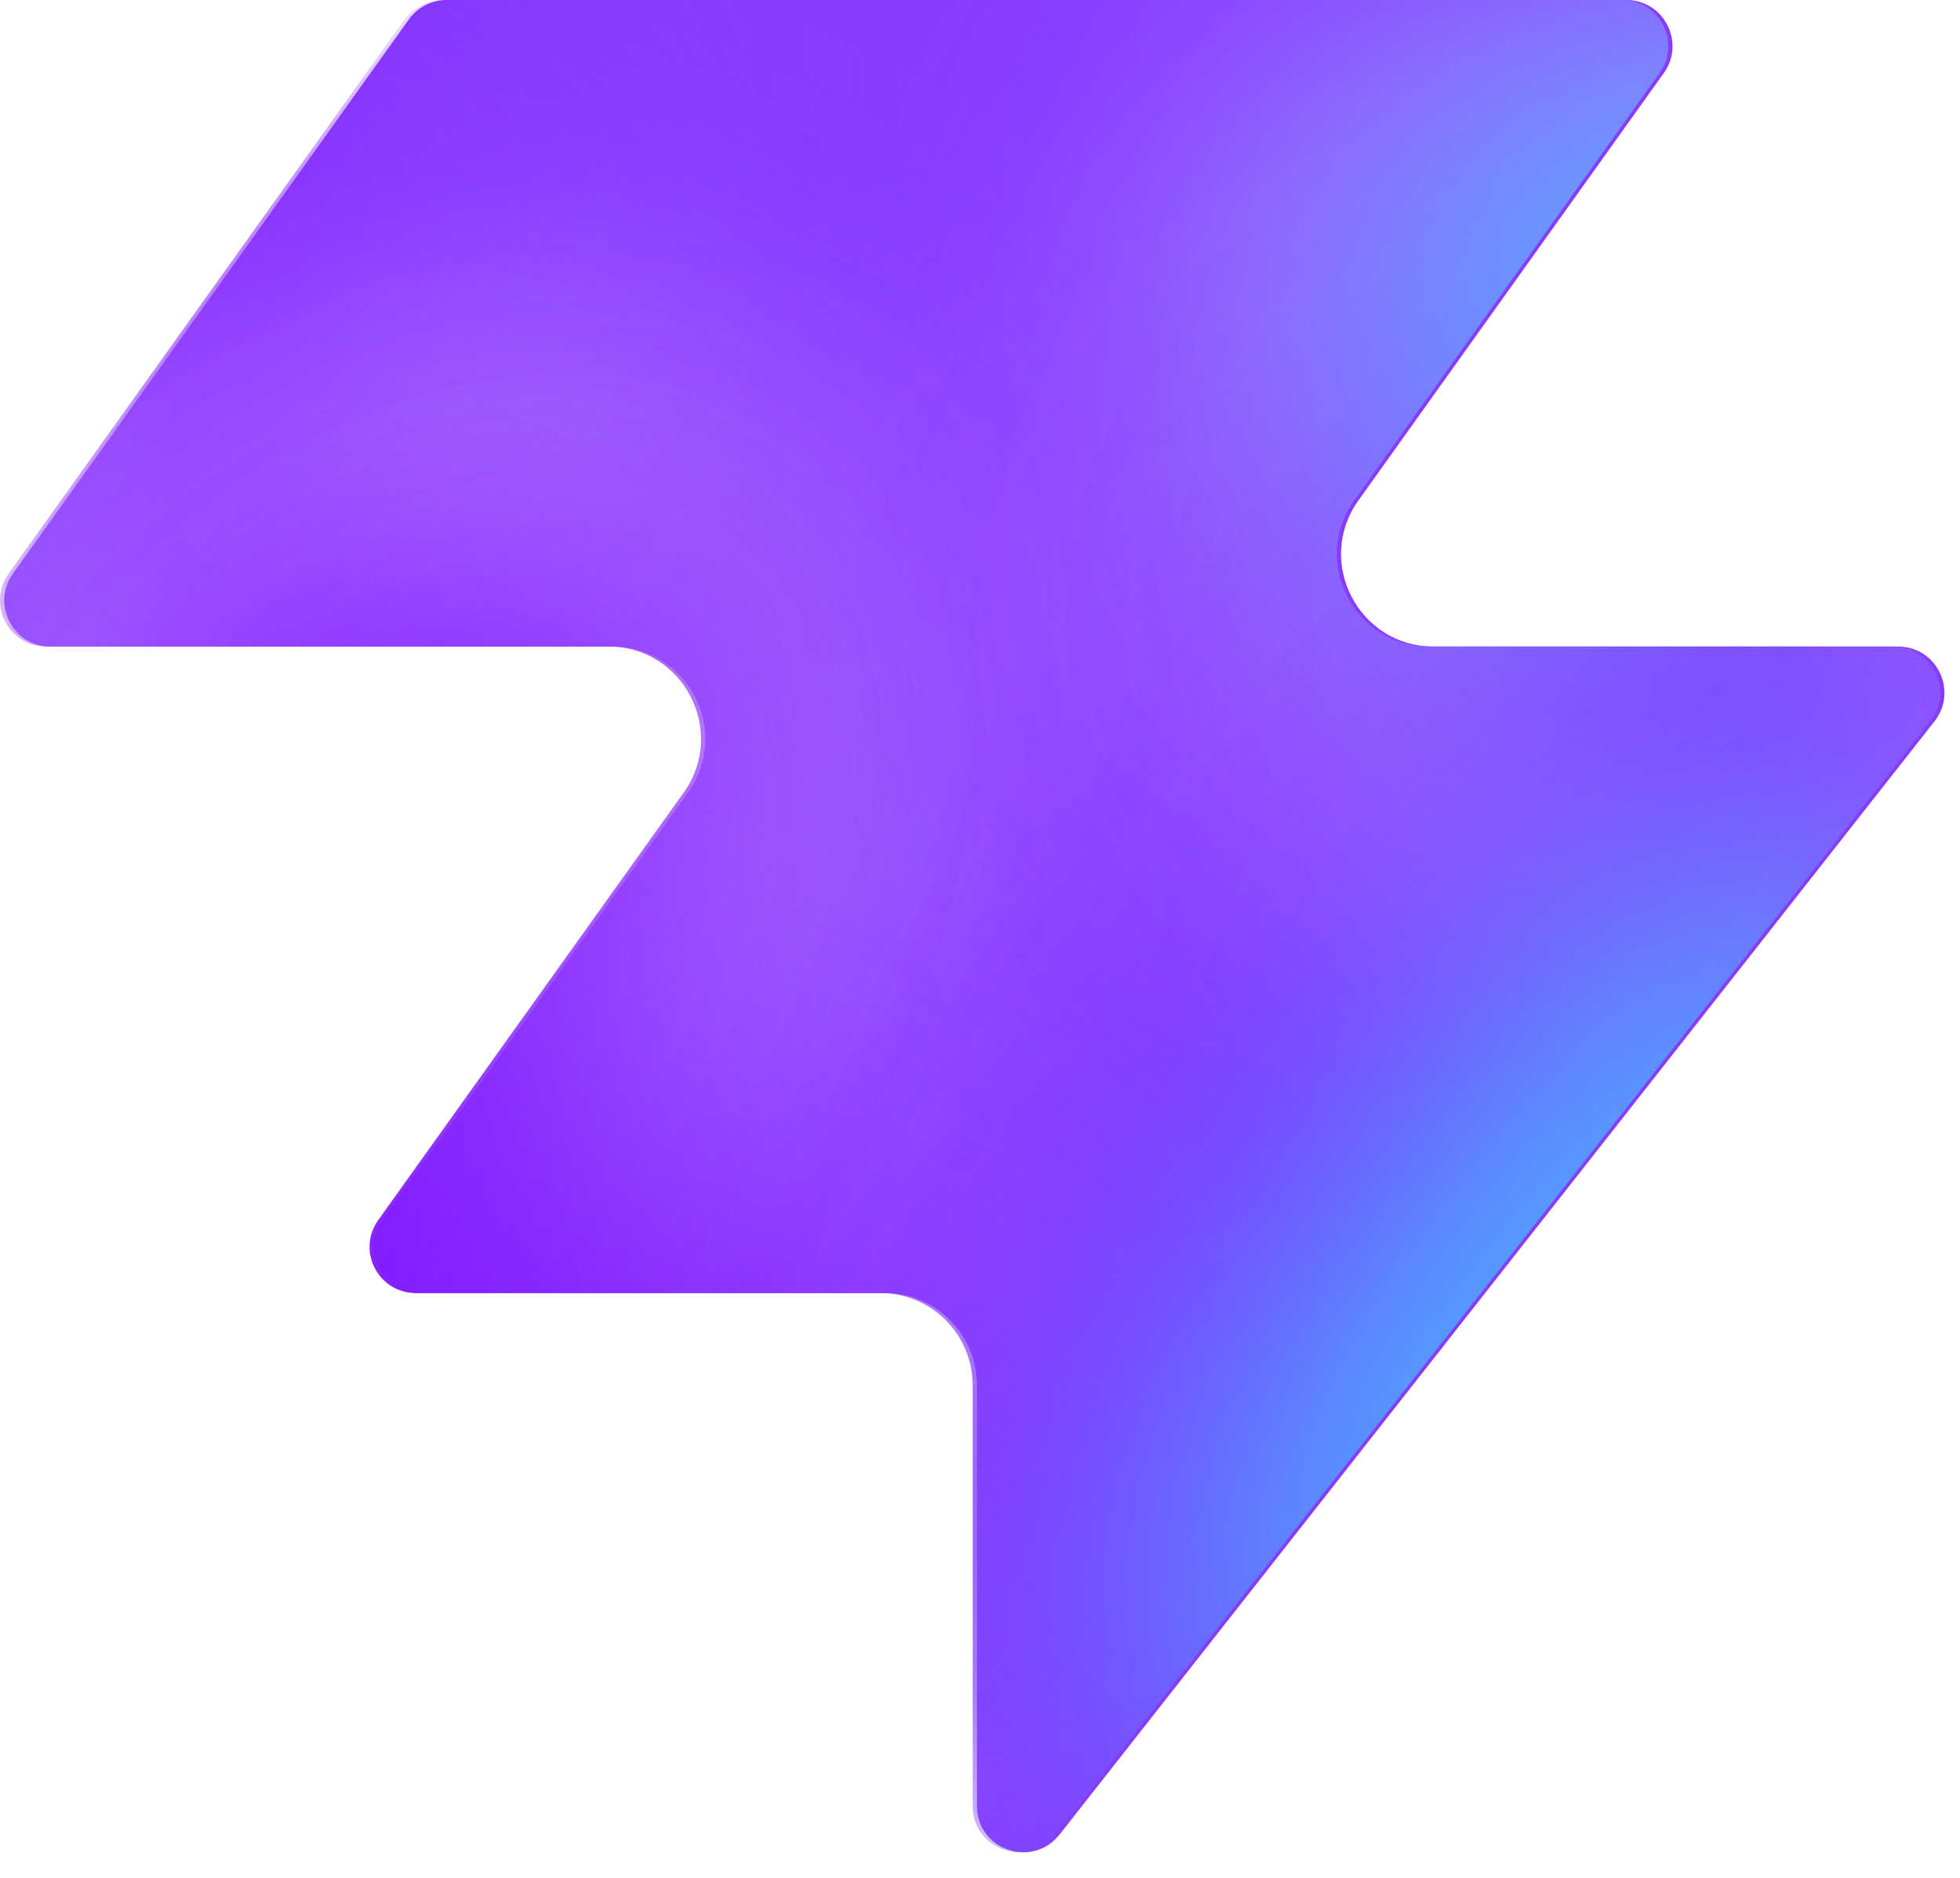
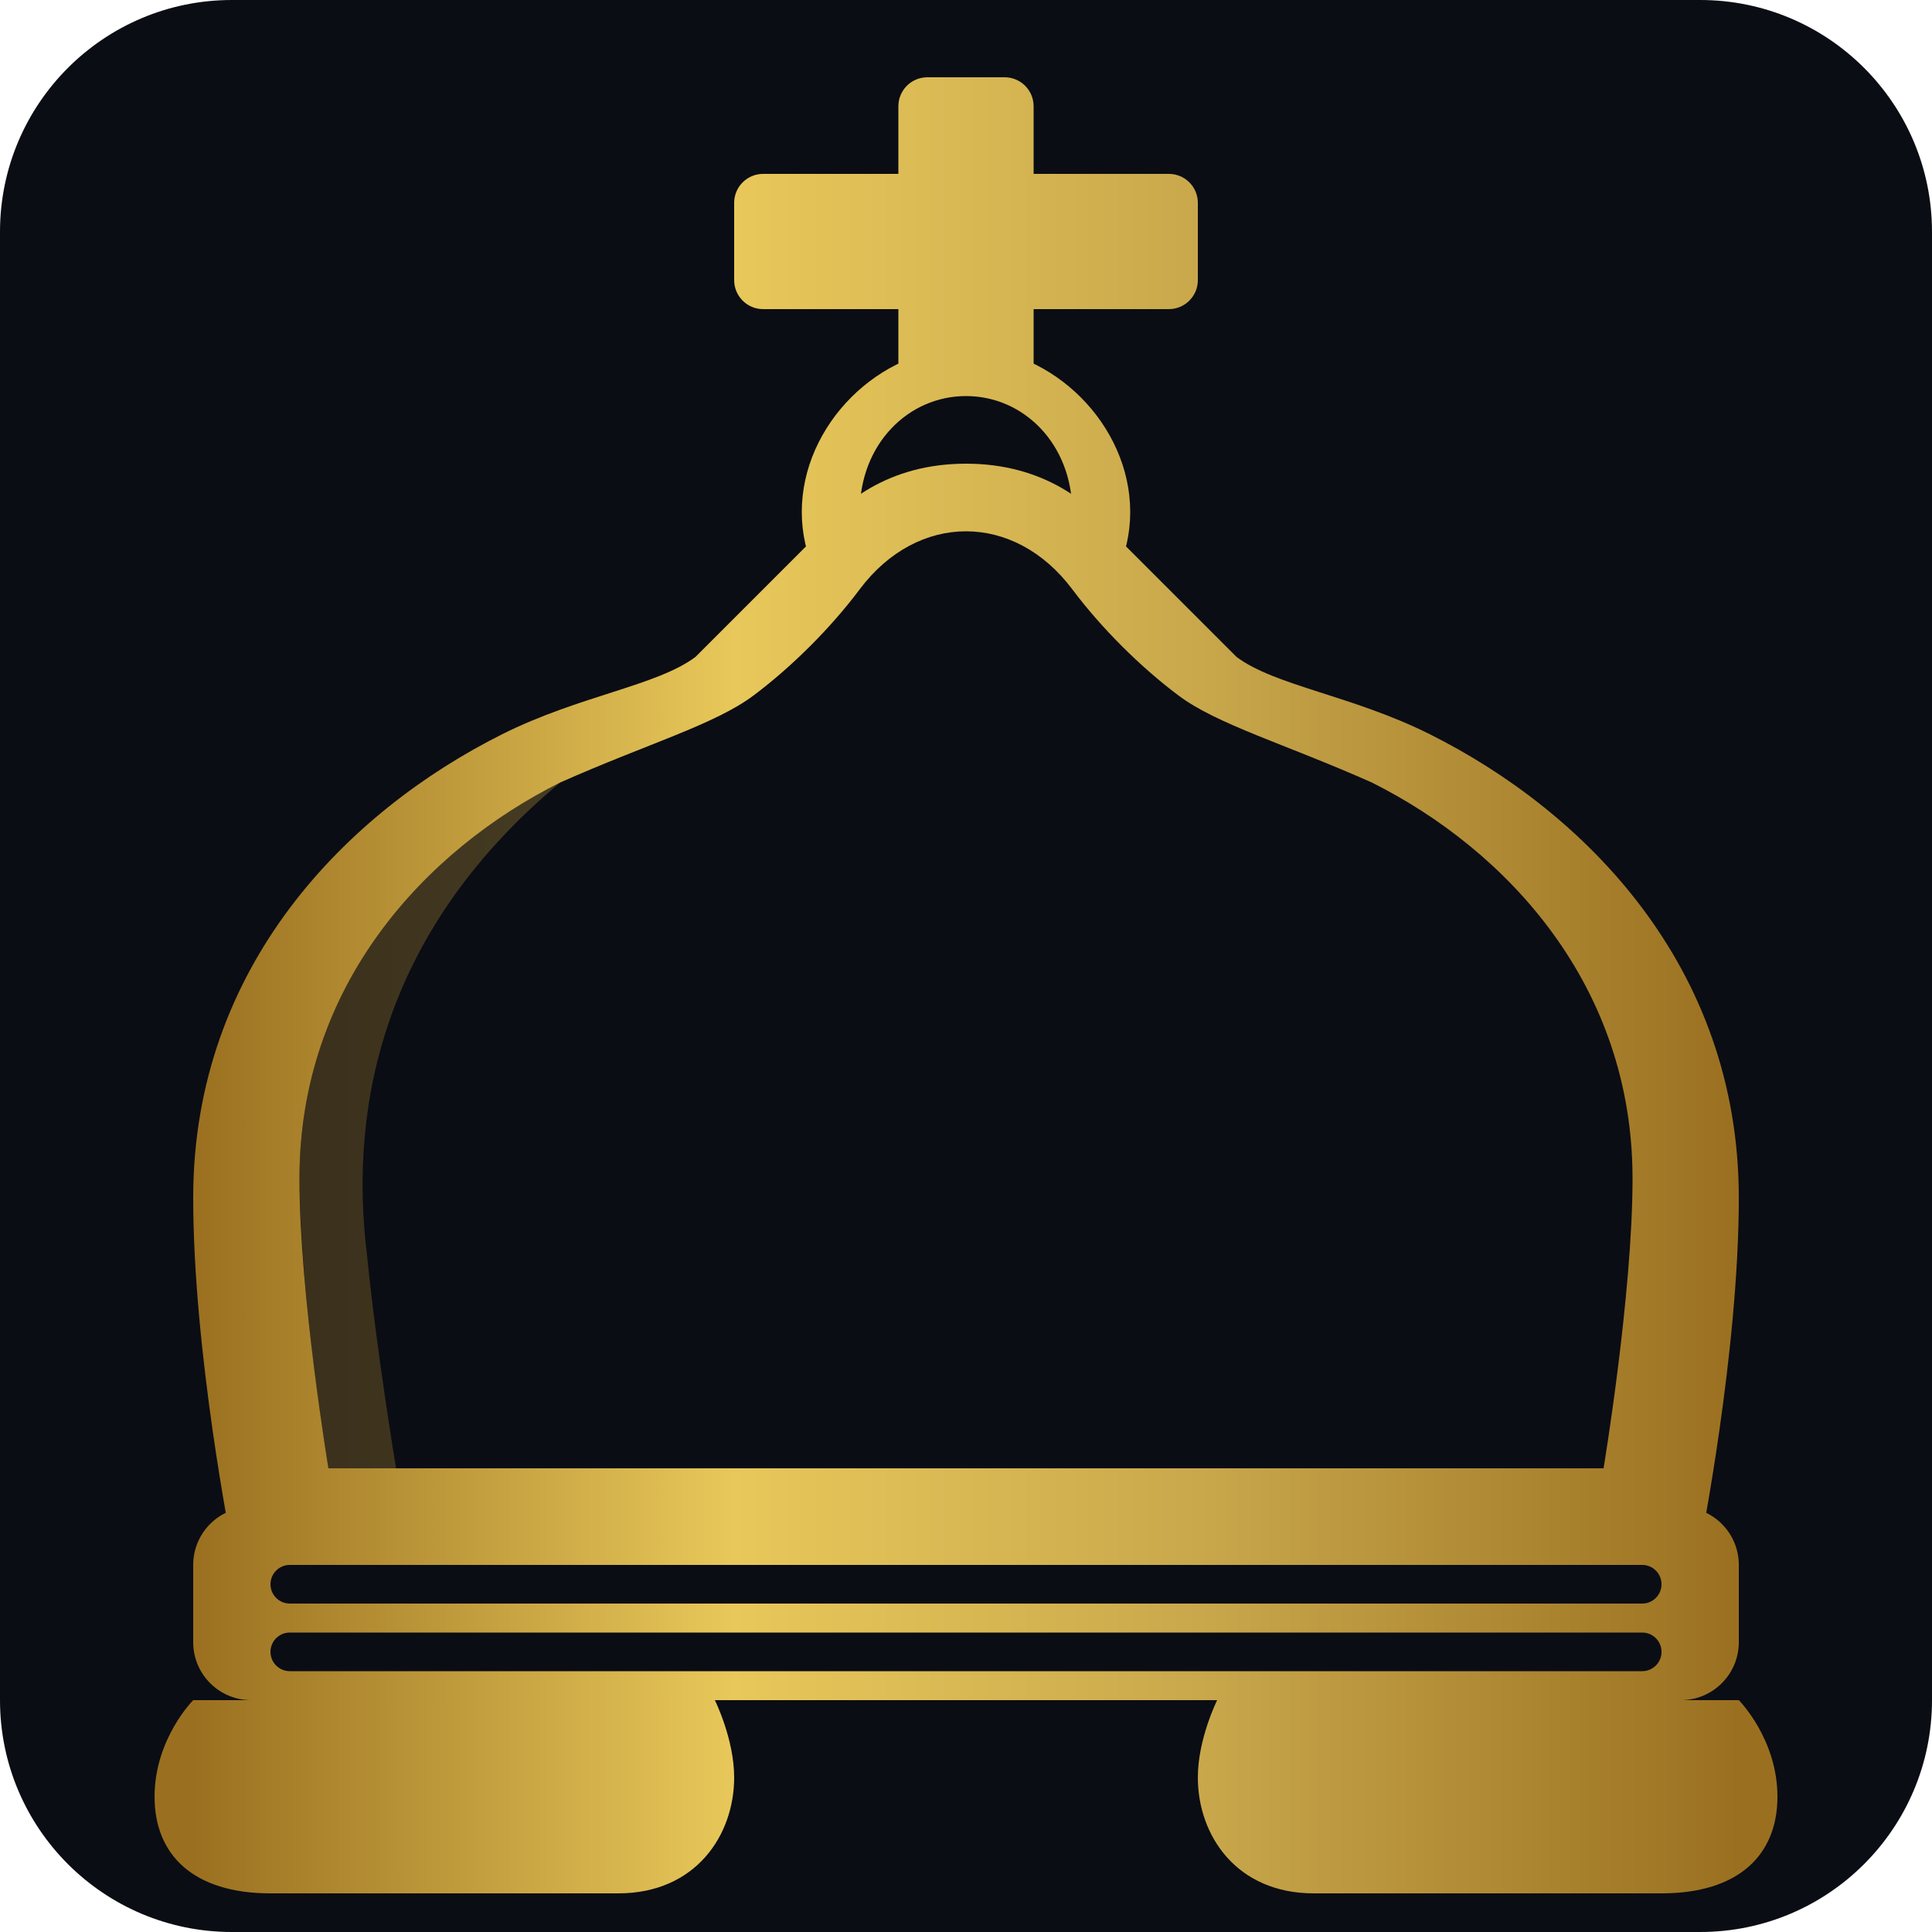
- <svg xmlns="http://www.w3.org/2000/svg" width="48" height="46" fill="none" viewBox="0 0 48 46">
-   <path fill="#863bff" d="M25.946 44.938c-.664.845-2.021.375-2.021-.698V33.937a2.26 2.26 0 0 0-2.262-2.262H10.287c-.92 0-1.456-1.04-.92-1.788l7.48-10.471c1.07-1.497 0-3.578-1.842-3.578H1.237c-.92 0-1.456-1.04-.92-1.788L10.013.474c.214-.297.556-.474.92-.474h28.894c.92 0 1.456 1.04.92 1.788l-7.48 10.471c-1.07 1.498 0 3.579 1.842 3.579h11.377c.943 0 1.473 1.088.89 1.83L25.947 44.94z" style="fill:#863bff;fill:color(display-p3 .525 .23 1);fill-opacity:1" />
-   <mask id="a" width="48" height="46" x="0" y="0" maskUnits="userSpaceOnUse" style="mask-type:alpha">
-     <path fill="#000" d="M25.842 44.938c-.664.844-2.021.375-2.021-.698V33.937a2.26 2.26 0 0 0-2.262-2.262H10.183c-.92 0-1.456-1.04-.92-1.788l7.48-10.471c1.07-1.498 0-3.579-1.842-3.579H1.133c-.92 0-1.456-1.04-.92-1.787L9.91.473c.214-.297.556-.474.92-.474h28.894c.92 0 1.456 1.04.92 1.788l-7.48 10.471c-1.07 1.498 0 3.578 1.842 3.578h11.377c.943 0 1.473 1.088.89 1.832L25.843 44.94z" style="fill:#000;fill-opacity:1" />
-   </mask>
-   <g mask="url(#a)">
-     <g filter="url(#b)">
-       <ellipse cx="5.508" cy="14.704" fill="#ede6ff" rx="5.508" ry="14.704" style="fill:#ede6ff;fill:color(display-p3 .927 .903 1);fill-opacity:1" transform="matrix(.00324 1 1 -.00324 -4.47 31.516)" />
-     </g>
-     <g filter="url(#c)">
-       <ellipse cx="10.399" cy="29.851" fill="#ede6ff" rx="10.399" ry="29.851" style="fill:#ede6ff;fill:color(display-p3 .927 .903 1);fill-opacity:1" transform="matrix(.00324 1 1 -.00324 -39.328 7.883)" />
-     </g>
-     <g filter="url(#d)">
-       <ellipse cx="5.508" cy="30.487" fill="#7e14ff" rx="5.508" ry="30.487" style="fill:#7e14ff;fill:color(display-p3 .492 .077 1);fill-opacity:1" transform="rotate(89.814 -25.913 -14.639)scale(1 -1)" />
-     </g>
-     <g filter="url(#e)">
-       <ellipse cx="5.508" cy="30.599" fill="#7e14ff" rx="5.508" ry="30.599" style="fill:#7e14ff;fill:color(display-p3 .492 .077 1);fill-opacity:1" transform="rotate(89.814 -32.644 -3.334)scale(1 -1)" />
-     </g>
-     <g filter="url(#f)">
-       <ellipse cx="5.508" cy="30.599" fill="#7e14ff" rx="5.508" ry="30.599" style="fill:#7e14ff;fill:color(display-p3 .492 .077 1);fill-opacity:1" transform="matrix(.00324 1 1 -.00324 -34.34 30.47)" />
-     </g>
-     <g filter="url(#g)">
-       <ellipse cx="14.072" cy="22.078" fill="#ede6ff" rx="14.072" ry="22.078" style="fill:#ede6ff;fill:color(display-p3 .927 .903 1);fill-opacity:1" transform="rotate(93.35 24.506 48.493)scale(-1 1)" />
-     </g>
-     <g filter="url(#h)">
-       <ellipse cx="3.47" cy="21.501" fill="#7e14ff" rx="3.47" ry="21.501" style="fill:#7e14ff;fill:color(display-p3 .492 .077 1);fill-opacity:1" transform="rotate(89.009 28.708 47.59)scale(-1 1)" />
-     </g>
-     <g filter="url(#i)">
-       <ellipse cx="3.47" cy="21.501" fill="#7e14ff" rx="3.47" ry="21.501" style="fill:#7e14ff;fill:color(display-p3 .492 .077 1);fill-opacity:1" transform="rotate(89.009 28.708 47.59)scale(-1 1)" />
-     </g>
-     <g filter="url(#j)">
-       <ellipse cx=".387" cy="8.972" fill="#7e14ff" rx="4.407" ry="29.108" style="fill:#7e14ff;fill:color(display-p3 .492 .077 1);fill-opacity:1" transform="rotate(39.51 .387 8.972)" />
-     </g>
-     <g filter="url(#k)">
-       <ellipse cx="47.523" cy="-6.092" fill="#7e14ff" rx="4.407" ry="29.108" style="fill:#7e14ff;fill:color(display-p3 .492 .077 1);fill-opacity:1" transform="rotate(37.892 47.523 -6.092)" />
-     </g>
-     <g filter="url(#l)">
-       <ellipse cx="41.412" cy="6.333" fill="#47bfff" rx="5.971" ry="9.665" style="fill:#47bfff;fill:color(display-p3 .28 .748 1);fill-opacity:1" transform="rotate(37.892 41.412 6.333)" />
-     </g>
-     <g filter="url(#m)">
-       <ellipse cx="-1.879" cy="38.332" fill="#7e14ff" rx="4.407" ry="29.108" style="fill:#7e14ff;fill:color(display-p3 .492 .077 1);fill-opacity:1" transform="rotate(37.892 -1.88 38.332)" />
-     </g>
-     <g filter="url(#n)">
-       <ellipse cx="-1.879" cy="38.332" fill="#7e14ff" rx="4.407" ry="29.108" style="fill:#7e14ff;fill:color(display-p3 .492 .077 1);fill-opacity:1" transform="rotate(37.892 -1.88 38.332)" />
-     </g>
-     <g filter="url(#o)">
-       <ellipse cx="35.651" cy="29.907" fill="#7e14ff" rx="4.407" ry="29.108" style="fill:#7e14ff;fill:color(display-p3 .492 .077 1);fill-opacity:1" transform="rotate(37.892 35.651 29.907)" />
-     </g>
-     <g filter="url(#p)">
-       <ellipse cx="38.418" cy="32.4" fill="#47bfff" rx="5.971" ry="15.297" style="fill:#47bfff;fill:color(display-p3 .28 .748 1);fill-opacity:1" transform="rotate(37.892 38.418 32.4)" />
-     </g>
-   </g>
+ <svg xmlns="http://www.w3.org/2000/svg" width="48" height="48" viewBox="0 0 100 100" fill="none">
+   <rect width="100" height="100" rx="12" fill="#0b0d14" />
  <defs>
-     <filter id="b" width="60.045" height="41.654" x="-19.77" y="16.149" color-interpolation-filters="sRGB" filterUnits="userSpaceOnUse">
-       <feFlood flood-opacity="0" result="BackgroundImageFix" />
-       <feBlend in="SourceGraphic" in2="BackgroundImageFix" result="shape" />
-       <feGaussianBlur result="effect1_foregroundBlur_2002_17158" stdDeviation="7.659" />
-     </filter>
-     <filter id="c" width="90.34" height="51.437" x="-54.613" y="-7.533" color-interpolation-filters="sRGB" filterUnits="userSpaceOnUse">
-       <feFlood flood-opacity="0" result="BackgroundImageFix" />
-       <feBlend in="SourceGraphic" in2="BackgroundImageFix" result="shape" />
-       <feGaussianBlur result="effect1_foregroundBlur_2002_17158" stdDeviation="7.659" />
-     </filter>
-     <filter id="d" width="79.355" height="29.4" x="-49.64" y="2.03" color-interpolation-filters="sRGB" filterUnits="userSpaceOnUse">
-       <feFlood flood-opacity="0" result="BackgroundImageFix" />
-       <feBlend in="SourceGraphic" in2="BackgroundImageFix" result="shape" />
-       <feGaussianBlur result="effect1_foregroundBlur_2002_17158" stdDeviation="4.596" />
-     </filter>
-     <filter id="e" width="79.579" height="29.4" x="-45.045" y="20.029" color-interpolation-filters="sRGB" filterUnits="userSpaceOnUse">
-       <feFlood flood-opacity="0" result="BackgroundImageFix" />
-       <feBlend in="SourceGraphic" in2="BackgroundImageFix" result="shape" />
-       <feGaussianBlur result="effect1_foregroundBlur_2002_17158" stdDeviation="4.596" />
-     </filter>
-     <filter id="f" width="79.579" height="29.4" x="-43.513" y="21.178" color-interpolation-filters="sRGB" filterUnits="userSpaceOnUse">
-       <feFlood flood-opacity="0" result="BackgroundImageFix" />
-       <feBlend in="SourceGraphic" in2="BackgroundImageFix" result="shape" />
-       <feGaussianBlur result="effect1_foregroundBlur_2002_17158" stdDeviation="4.596" />
-     </filter>
-     <filter id="g" width="74.749" height="58.852" x="15.756" y="-17.901" color-interpolation-filters="sRGB" filterUnits="userSpaceOnUse">
-       <feFlood flood-opacity="0" result="BackgroundImageFix" />
-       <feBlend in="SourceGraphic" in2="BackgroundImageFix" result="shape" />
-       <feGaussianBlur result="effect1_foregroundBlur_2002_17158" stdDeviation="7.659" />
-     </filter>
-     <filter id="h" width="61.377" height="25.362" x="23.548" y="2.284" color-interpolation-filters="sRGB" filterUnits="userSpaceOnUse">
-       <feFlood flood-opacity="0" result="BackgroundImageFix" />
-       <feBlend in="SourceGraphic" in2="BackgroundImageFix" result="shape" />
-       <feGaussianBlur result="effect1_foregroundBlur_2002_17158" stdDeviation="4.596" />
-     </filter>
-     <filter id="i" width="61.377" height="25.362" x="23.548" y="2.284" color-interpolation-filters="sRGB" filterUnits="userSpaceOnUse">
-       <feFlood flood-opacity="0" result="BackgroundImageFix" />
-       <feBlend in="SourceGraphic" in2="BackgroundImageFix" result="shape" />
-       <feGaussianBlur result="effect1_foregroundBlur_2002_17158" stdDeviation="4.596" />
-     </filter>
-     <filter id="j" width="56.045" height="63.649" x="-27.636" y="-22.853" color-interpolation-filters="sRGB" filterUnits="userSpaceOnUse">
-       <feFlood flood-opacity="0" result="BackgroundImageFix" />
-       <feBlend in="SourceGraphic" in2="BackgroundImageFix" result="shape" />
-       <feGaussianBlur result="effect1_foregroundBlur_2002_17158" stdDeviation="4.596" />
-     </filter>
-     <filter id="k" width="54.814" height="64.646" x="20.116" y="-38.415" color-interpolation-filters="sRGB" filterUnits="userSpaceOnUse">
-       <feFlood flood-opacity="0" result="BackgroundImageFix" />
-       <feBlend in="SourceGraphic" in2="BackgroundImageFix" result="shape" />
-       <feGaussianBlur result="effect1_foregroundBlur_2002_17158" stdDeviation="4.596" />
-     </filter>
-     <filter id="l" width="33.541" height="35.313" x="24.641" y="-11.323" color-interpolation-filters="sRGB" filterUnits="userSpaceOnUse">
-       <feFlood flood-opacity="0" result="BackgroundImageFix" />
-       <feBlend in="SourceGraphic" in2="BackgroundImageFix" result="shape" />
-       <feGaussianBlur result="effect1_foregroundBlur_2002_17158" stdDeviation="4.596" />
-     </filter>
-     <filter id="m" width="54.814" height="64.646" x="-29.286" y="6.009" color-interpolation-filters="sRGB" filterUnits="userSpaceOnUse">
-       <feFlood flood-opacity="0" result="BackgroundImageFix" />
-       <feBlend in="SourceGraphic" in2="BackgroundImageFix" result="shape" />
-       <feGaussianBlur result="effect1_foregroundBlur_2002_17158" stdDeviation="4.596" />
-     </filter>
-     <filter id="n" width="54.814" height="64.646" x="-29.286" y="6.009" color-interpolation-filters="sRGB" filterUnits="userSpaceOnUse">
-       <feFlood flood-opacity="0" result="BackgroundImageFix" />
-       <feBlend in="SourceGraphic" in2="BackgroundImageFix" result="shape" />
-       <feGaussianBlur result="effect1_foregroundBlur_2002_17158" stdDeviation="4.596" />
-     </filter>
-     <filter id="o" width="54.814" height="64.646" x="8.244" y="-2.416" color-interpolation-filters="sRGB" filterUnits="userSpaceOnUse">
-       <feFlood flood-opacity="0" result="BackgroundImageFix" />
-       <feBlend in="SourceGraphic" in2="BackgroundImageFix" result="shape" />
-       <feGaussianBlur result="effect1_foregroundBlur_2002_17158" stdDeviation="4.596" />
-     </filter>
-     <filter id="p" width="39.409" height="43.623" x="18.713" y="10.588" color-interpolation-filters="sRGB" filterUnits="userSpaceOnUse">
-       <feFlood flood-opacity="0" result="BackgroundImageFix" />
-       <feBlend in="SourceGraphic" in2="BackgroundImageFix" result="shape" />
-       <feGaussianBlur result="effect1_foregroundBlur_2002_17158" stdDeviation="4.596" />
-     </filter>
+     <linearGradient id="gold" x1="10" y1="50" x2="90" y2="50" gradientUnits="userSpaceOnUse">
+       <stop offset="0%" stop-color="#9a7020" />
+       <stop offset="35%" stop-color="#e8c85a" />
+       <stop offset="65%" stop-color="#c9a84c" />
+       <stop offset="100%" stop-color="#9a7020" />
+     </linearGradient>
  </defs>
+   <rect x="46.5" y="4" width="7" height="18" rx="1.5" fill="url(#gold)" />
+   <rect x="38" y="9" width="24" height="7" rx="1.5" fill="url(#gold)" />
+   <path d="     M50 20     C47 20 44 23 44 26.5     C44 30 47 32 50 32     C53 32 56 30 56 26.5     C56 23 53 20 50 20 Z   " fill="#0b0d14" />
+   <path d="     M50 18     C45.5 18 41.5 22 41.5 26.5     C41.5 31 45.5 34.5 50 34.5     C54.5 34.5 58.5 31 58.5 26.5     C58.5 22 54.5 18 50 18 Z   " fill="url(#gold)" />
+   <path d="     M50 20.5     C47 20.5 44.5 23 44.5 26.5     C44.5 30 47 32.5 50 32.5     C53 32.5 55.5 30 55.5 26.5     C55.5 23 53 20.5 50 20.5 Z   " fill="#0b0d14" />
+   <path d="     M12 80     C12 80 10 70 10 62     C10 50 18 42 26 38     C30 36 34 35.5 36 34     C38 32 40 30 42 28     C43.5 26 46 24 50 24     C54 24 56.5 26 58 28     C60 30 62 32 64 34     C66 35.5 70 36 74 38     C82 42 90 50 90 62     C90 70 88 80 88 80     L12 80 Z   " fill="url(#gold)" />
+   <path d="     M17 76     C17 76 15.5 67 15.5 61     C15.5 51 22 44 29 40.5     C33.5 38.5 37 37.5 39 36     C41 34.5 43 32.5 44.5 30.5     C46 28.5 48 27.5 50 27.5     C52 27.5 54 28.5 55.5 30.5     C57 32.5 59 34.5 61 36     C63 37.5 66.5 38.5 71 40.5     C78 44 84.5 51 84.5 61     C84.5 67 83 76 83 76 Z   " fill="#0b0d14" />
+   <path d="     M17 76 C15.5 67 15.5 61 15.5 61     C15.5 51 22 44 29 40.5     C20 48 18 57 19 65     C19.5 70 20.5 76 20.5 76 Z   " fill="url(#gold)" opacity="0.3" />
+   <rect x="10" y="78" width="80" height="10" rx="3" fill="url(#gold)" />
+   <rect x="14" y="81" width="72" height="2" rx="1" fill="#0b0d14" />
+   <rect x="14" y="84.5" width="72" height="2" rx="1" fill="#0b0d14" />
+   <path d="     M10 88     C10 88 8 90 8 93     C8 96 10 98 14 98     L32 98     C36 98 38 95 38 92     C38 90 37 88 37 88 Z   " fill="url(#gold)" />
+   <path d="     M90 88     C90 88 92 90 92 93     C92 96 90 98 86 98     L68 98     C64 98 62 95 62 92     C62 90 63 88 63 88 Z   " fill="url(#gold)" />
</svg>
